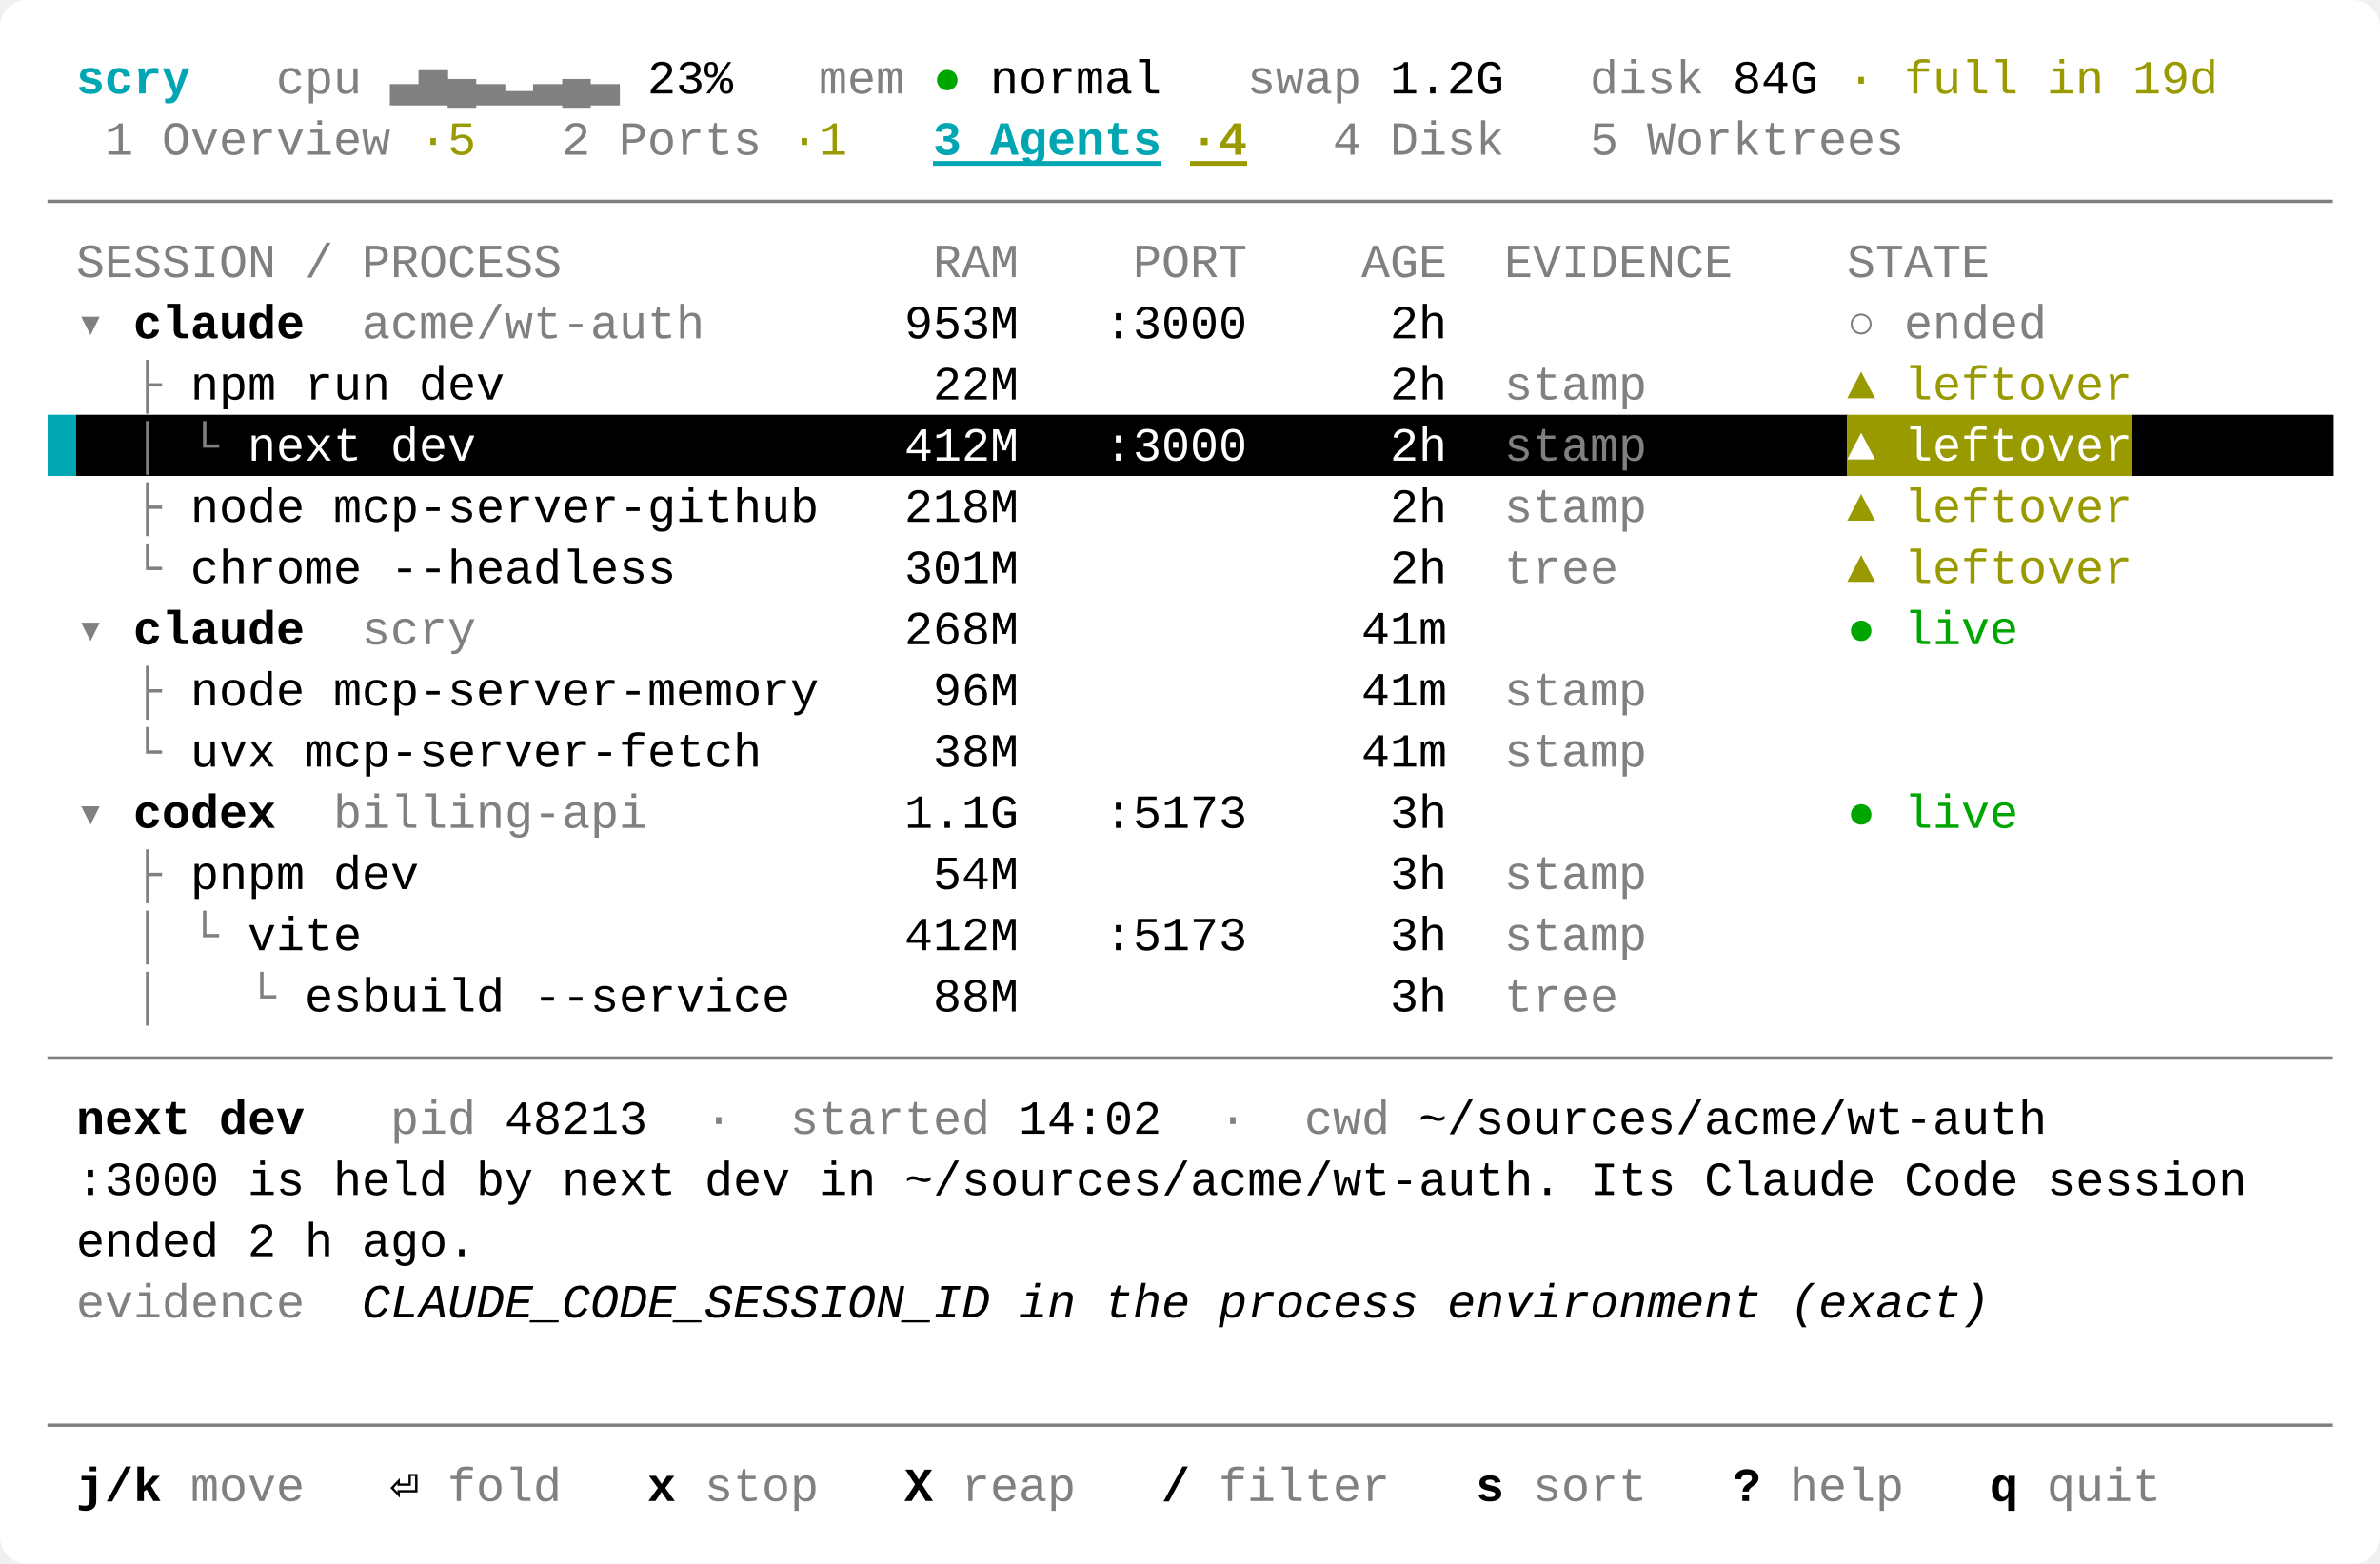
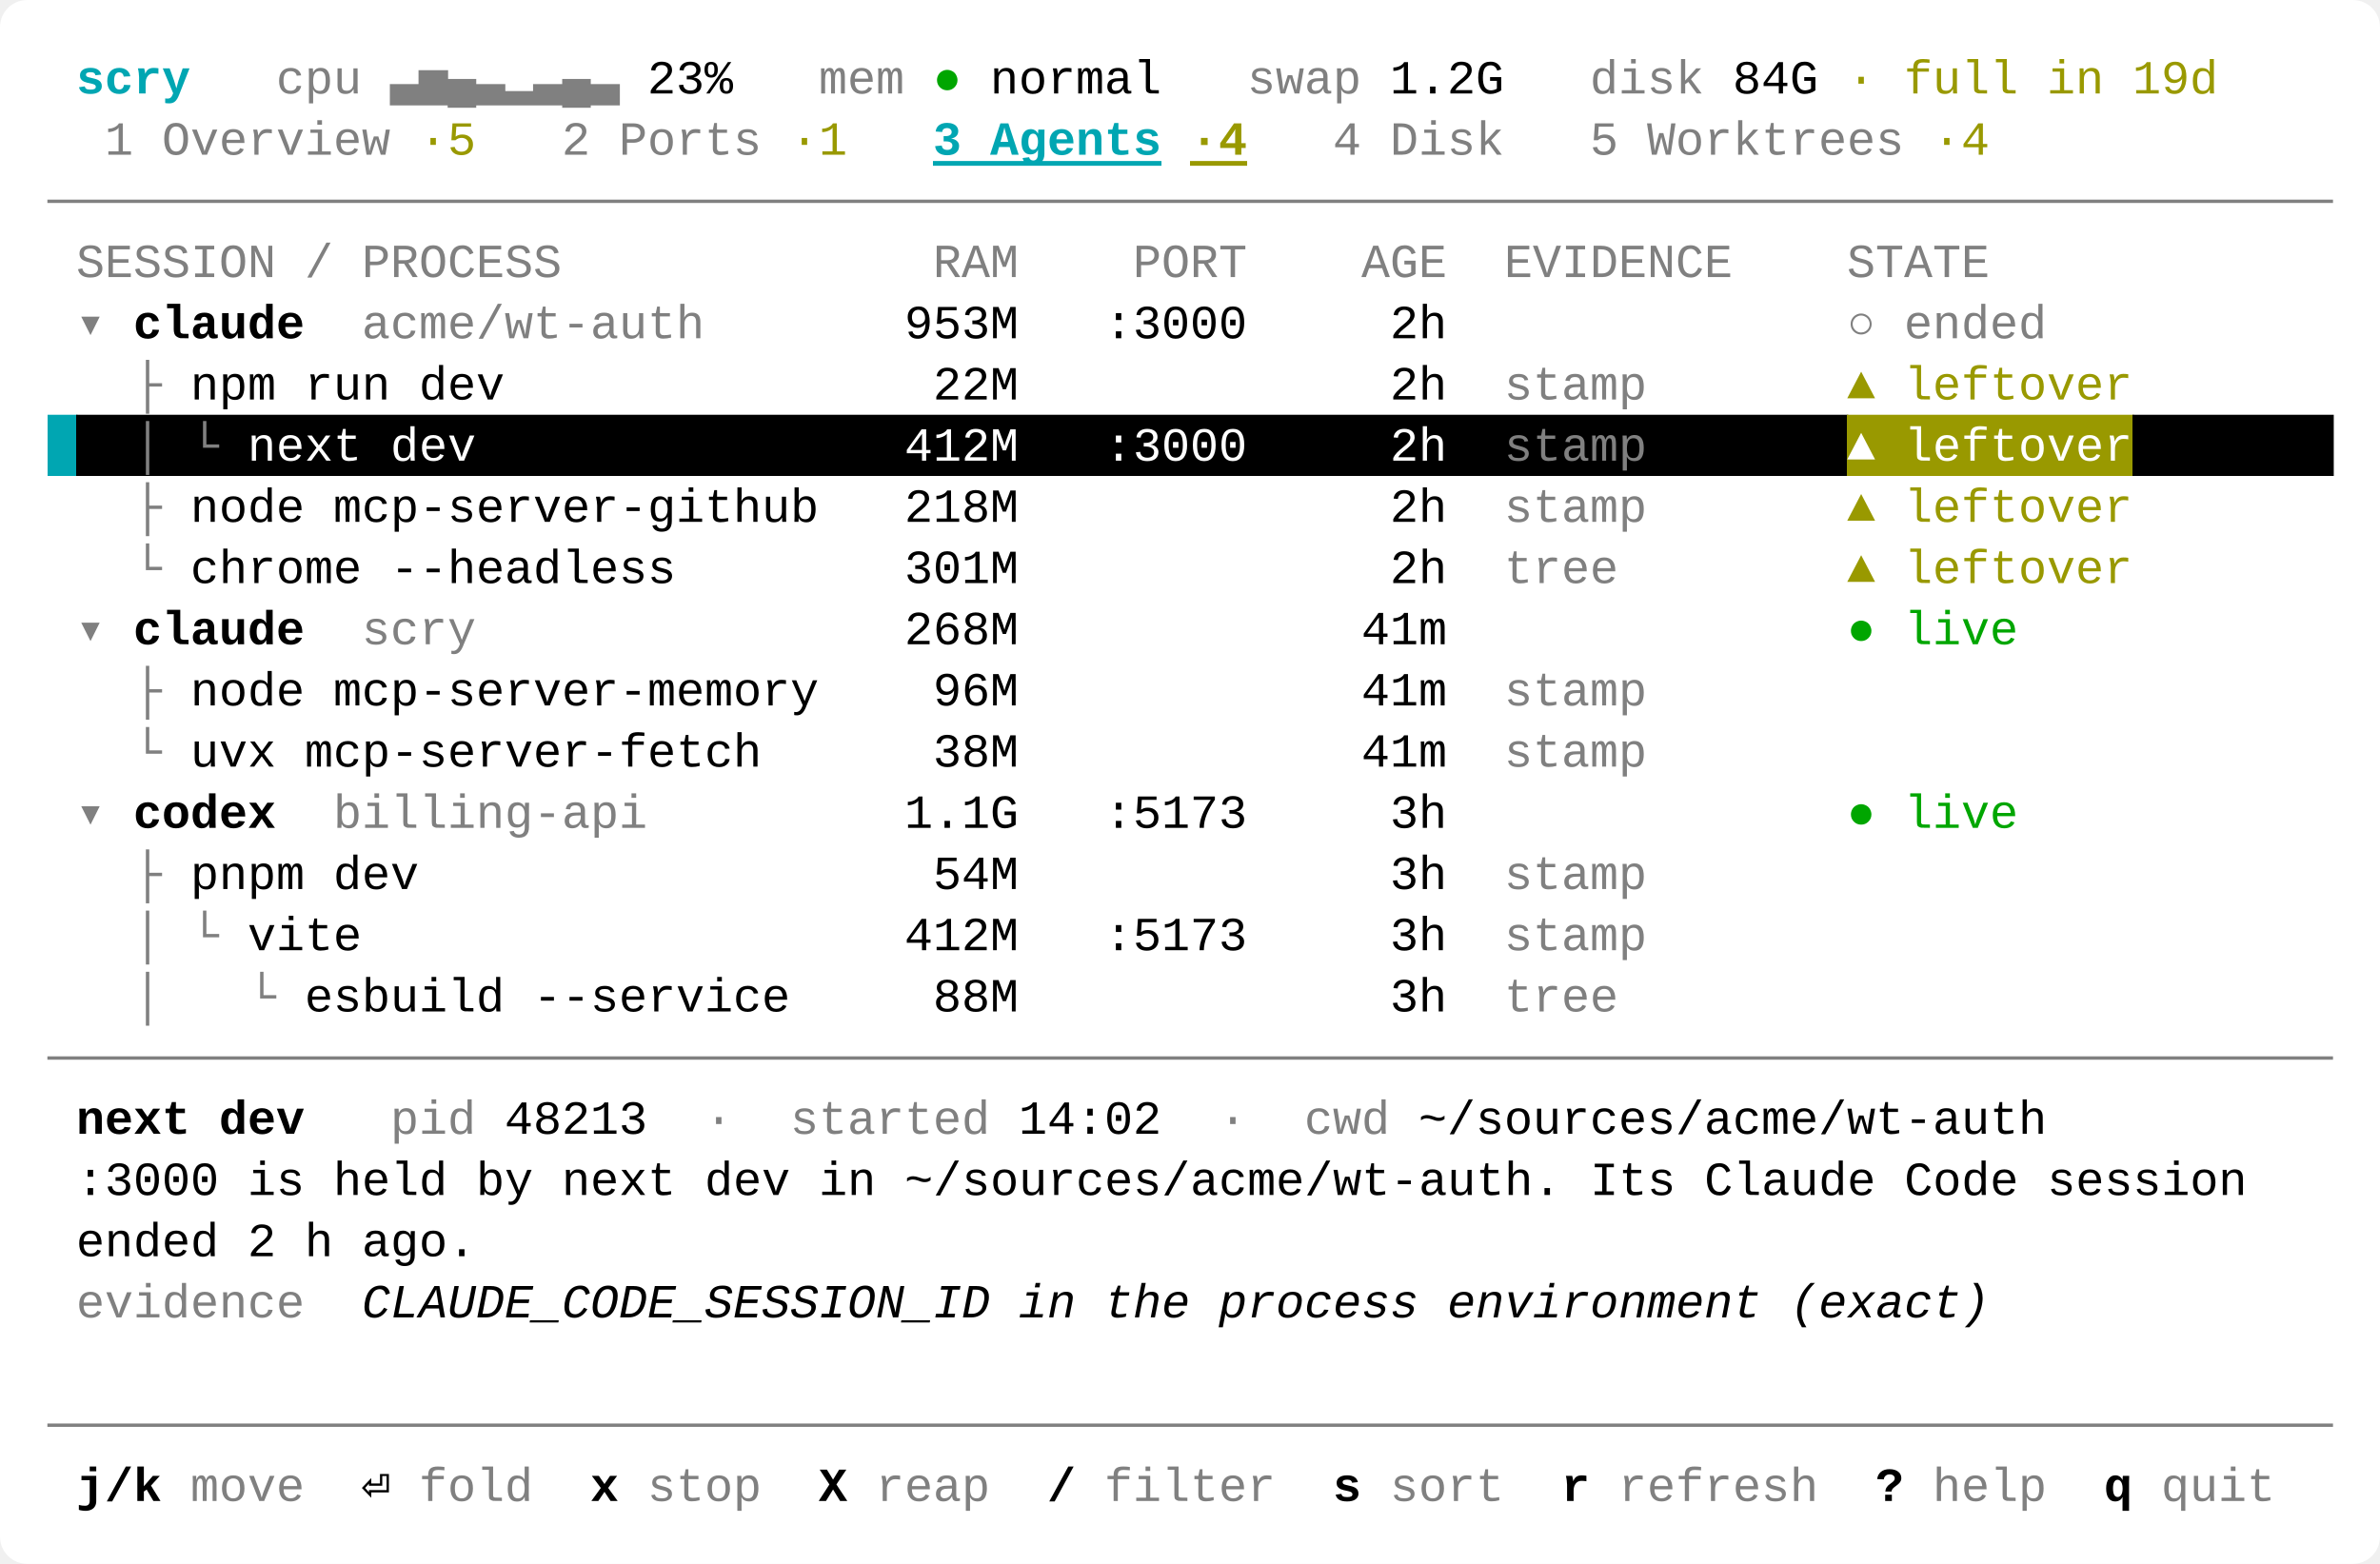
<svg xmlns="http://www.w3.org/2000/svg" width="700" height="460" viewBox="0 0 700 460">
  <style>text{font-family:ui-monospace,SFMono-Regular,"SF Mono",Menlo,Consolas,"Liberation Mono","DejaVu Sans Mono",monospace;font-size:14px;white-space:pre}</style>
  <rect width="700" height="460" rx="8" fill="#ffffff" />
  <g transform="translate(14 14)">
    <text x="8.4" y="13.5" fill="#00a6b2" textLength="33.6" lengthAdjust="spacingAndGlyphs" xml:space="preserve" font-weight="700">scry</text>
    <text x="67.2" y="13.5" fill="#808080" textLength="100.8" lengthAdjust="spacingAndGlyphs" xml:space="preserve">cpu ▃▅▄▃▂▃▄▃</text>
    <text x="176.4" y="13.5" fill="#000000" textLength="25.2" lengthAdjust="spacingAndGlyphs" xml:space="preserve">23%</text>
    <text x="226.8" y="13.5" fill="#808080" textLength="25.2" lengthAdjust="spacingAndGlyphs" xml:space="preserve">mem</text>
    <text x="260.4" y="13.5" fill="#00a600" textLength="8.4" lengthAdjust="spacingAndGlyphs" xml:space="preserve">●</text>
    <text x="277.2" y="13.5" fill="#000000" textLength="50.4" lengthAdjust="spacingAndGlyphs" xml:space="preserve">normal</text>
    <text x="352.8" y="13.5" fill="#808080" textLength="33.6" lengthAdjust="spacingAndGlyphs" xml:space="preserve">swap</text>
    <text x="394.8" y="13.5" fill="#000000" textLength="33.6" lengthAdjust="spacingAndGlyphs" xml:space="preserve">1.2G</text>
    <text x="453.6" y="13.5" fill="#808080" textLength="33.6" lengthAdjust="spacingAndGlyphs" xml:space="preserve">disk</text>
    <text x="495.6" y="13.5" fill="#000000" textLength="25.2" lengthAdjust="spacingAndGlyphs" xml:space="preserve">84G</text>
    <text x="529.2" y="13.5" fill="#999900" textLength="109.2" lengthAdjust="spacingAndGlyphs" xml:space="preserve">· full in 19d</text>
    <text x="16.8" y="31.5" fill="#808080" textLength="84.0" lengthAdjust="spacingAndGlyphs" xml:space="preserve">1 Overview</text>
    <text x="109.2" y="31.5" fill="#999900" textLength="16.8" lengthAdjust="spacingAndGlyphs" xml:space="preserve">·5</text>
    <text x="151.2" y="31.5" fill="#808080" textLength="58.8" lengthAdjust="spacingAndGlyphs" xml:space="preserve">2 Ports</text>
    <text x="218.4" y="31.5" fill="#999900" textLength="16.8" lengthAdjust="spacingAndGlyphs" xml:space="preserve">·1</text>
    <text x="260.4" y="31.5" fill="#00a6b2" textLength="67.2" lengthAdjust="spacingAndGlyphs" xml:space="preserve" font-weight="700" text-decoration="underline">3 Agents</text>
    <text x="336.0" y="31.5" fill="#999900" textLength="16.8" lengthAdjust="spacingAndGlyphs" xml:space="preserve" font-weight="700" text-decoration="underline">·4</text>
    <text x="378.0" y="31.5" fill="#808080" textLength="50.4" lengthAdjust="spacingAndGlyphs" xml:space="preserve">4 Disk</text>
    <text x="453.6" y="31.5" fill="#808080" textLength="92.4" lengthAdjust="spacingAndGlyphs" xml:space="preserve">5 Worktrees</text>
+     <text x="554.4" y="31.5" fill="#999900" textLength="16.8" lengthAdjust="spacingAndGlyphs" xml:space="preserve">·4</text>
    <text x="0.0" y="49.5" fill="#808080" textLength="672.0" lengthAdjust="spacingAndGlyphs" xml:space="preserve">────────────────────────────────────────────────────────────────────────────────</text>
    <text x="8.4" y="67.5" fill="#808080" textLength="142.8" lengthAdjust="spacingAndGlyphs" xml:space="preserve">SESSION / PROCESS</text>
    <text x="260.4" y="67.5" fill="#808080" textLength="25.2" lengthAdjust="spacingAndGlyphs" xml:space="preserve">RAM</text>
    <text x="319.2" y="67.5" fill="#808080" textLength="33.6" lengthAdjust="spacingAndGlyphs" xml:space="preserve">PORT</text>
    <text x="386.4" y="67.5" fill="#808080" textLength="25.2" lengthAdjust="spacingAndGlyphs" xml:space="preserve">AGE</text>
    <text x="428.4" y="67.5" fill="#808080" textLength="67.2" lengthAdjust="spacingAndGlyphs" xml:space="preserve">EVIDENCE</text>
    <text x="529.2" y="67.5" fill="#808080" textLength="42.0" lengthAdjust="spacingAndGlyphs" xml:space="preserve">STATE</text>
    <text x="8.4" y="85.5" fill="#808080" textLength="8.4" lengthAdjust="spacingAndGlyphs" xml:space="preserve">▾</text>
    <text x="25.2" y="85.5" fill="#000000" textLength="50.4" lengthAdjust="spacingAndGlyphs" xml:space="preserve" font-weight="700">claude</text>
    <text x="92.4" y="85.5" fill="#808080" textLength="100.8" lengthAdjust="spacingAndGlyphs" xml:space="preserve">acme/wt-auth</text>
    <text x="252.0" y="85.5" fill="#000000" textLength="33.6" lengthAdjust="spacingAndGlyphs" xml:space="preserve">953M</text>
    <text x="310.8" y="85.5" fill="#000000" textLength="42.0" lengthAdjust="spacingAndGlyphs" xml:space="preserve">:3000</text>
    <text x="394.8" y="85.5" fill="#000000" textLength="16.8" lengthAdjust="spacingAndGlyphs" xml:space="preserve">2h</text>
    <text x="529.2" y="85.5" fill="#808080" textLength="58.8" lengthAdjust="spacingAndGlyphs" xml:space="preserve">○ ended</text>
    <text x="25.2" y="103.5" fill="#808080" textLength="8.4" lengthAdjust="spacingAndGlyphs" xml:space="preserve">├</text>
    <text x="42.0" y="103.5" fill="#000000" textLength="92.4" lengthAdjust="spacingAndGlyphs" xml:space="preserve">npm run dev</text>
    <text x="260.4" y="103.5" fill="#000000" textLength="25.2" lengthAdjust="spacingAndGlyphs" xml:space="preserve">22M</text>
    <text x="394.8" y="103.5" fill="#000000" textLength="16.8" lengthAdjust="spacingAndGlyphs" xml:space="preserve">2h</text>
    <text x="428.4" y="103.5" fill="#808080" textLength="42.0" lengthAdjust="spacingAndGlyphs" xml:space="preserve">stamp</text>
    <text x="529.2" y="103.5" fill="#999900" textLength="84.0" lengthAdjust="spacingAndGlyphs" xml:space="preserve">▲ leftover</text>
    <rect x="0.0" y="108" width="8.8" height="18" fill="#00a6b2" />
    <rect x="8.4" y="108" width="521.2" height="18" fill="#000000" />
    <rect x="529.2" y="108" width="84.4" height="18" fill="#999900" />
    <rect x="613.2" y="108" width="59.2" height="18" fill="#000000" />
    <text x="25.2" y="121.5" fill="#808080" textLength="25.2" lengthAdjust="spacingAndGlyphs" xml:space="preserve">│ └</text>
    <text x="58.8" y="121.5" fill="#ffffff" textLength="67.2" lengthAdjust="spacingAndGlyphs" xml:space="preserve">next dev</text>
    <text x="252.0" y="121.5" fill="#ffffff" textLength="33.6" lengthAdjust="spacingAndGlyphs" xml:space="preserve">412M</text>
    <text x="310.8" y="121.5" fill="#ffffff" textLength="42.0" lengthAdjust="spacingAndGlyphs" xml:space="preserve">:3000</text>
    <text x="394.8" y="121.5" fill="#ffffff" textLength="16.8" lengthAdjust="spacingAndGlyphs" xml:space="preserve">2h</text>
    <text x="428.4" y="121.5" fill="#808080" textLength="42.0" lengthAdjust="spacingAndGlyphs" xml:space="preserve">stamp</text>
    <text x="529.2" y="121.5" fill="#ffffff" textLength="84.0" lengthAdjust="spacingAndGlyphs" xml:space="preserve">▲ leftover</text>
    <text x="25.2" y="139.5" fill="#808080" textLength="8.4" lengthAdjust="spacingAndGlyphs" xml:space="preserve">├</text>
    <text x="42.0" y="139.5" fill="#000000" textLength="184.8" lengthAdjust="spacingAndGlyphs" xml:space="preserve">node mcp-server-github</text>
    <text x="252.0" y="139.5" fill="#000000" textLength="33.6" lengthAdjust="spacingAndGlyphs" xml:space="preserve">218M</text>
    <text x="394.8" y="139.5" fill="#000000" textLength="16.8" lengthAdjust="spacingAndGlyphs" xml:space="preserve">2h</text>
    <text x="428.4" y="139.5" fill="#808080" textLength="42.0" lengthAdjust="spacingAndGlyphs" xml:space="preserve">stamp</text>
    <text x="529.2" y="139.5" fill="#999900" textLength="84.0" lengthAdjust="spacingAndGlyphs" xml:space="preserve">▲ leftover</text>
    <text x="25.2" y="157.5" fill="#808080" textLength="8.4" lengthAdjust="spacingAndGlyphs" xml:space="preserve">└</text>
    <text x="42.0" y="157.5" fill="#000000" textLength="142.8" lengthAdjust="spacingAndGlyphs" xml:space="preserve">chrome --headless</text>
    <text x="252.0" y="157.5" fill="#000000" textLength="33.6" lengthAdjust="spacingAndGlyphs" xml:space="preserve">301M</text>
    <text x="394.8" y="157.5" fill="#000000" textLength="16.8" lengthAdjust="spacingAndGlyphs" xml:space="preserve">2h</text>
    <text x="428.4" y="157.5" fill="#808080" textLength="33.6" lengthAdjust="spacingAndGlyphs" xml:space="preserve">tree</text>
    <text x="529.2" y="157.5" fill="#999900" textLength="84.0" lengthAdjust="spacingAndGlyphs" xml:space="preserve">▲ leftover</text>
    <text x="8.4" y="175.5" fill="#808080" textLength="8.4" lengthAdjust="spacingAndGlyphs" xml:space="preserve">▾</text>
    <text x="25.2" y="175.5" fill="#000000" textLength="50.4" lengthAdjust="spacingAndGlyphs" xml:space="preserve" font-weight="700">claude</text>
    <text x="92.4" y="175.5" fill="#808080" textLength="33.6" lengthAdjust="spacingAndGlyphs" xml:space="preserve">scry</text>
    <text x="252.0" y="175.5" fill="#000000" textLength="33.6" lengthAdjust="spacingAndGlyphs" xml:space="preserve">268M</text>
    <text x="386.4" y="175.5" fill="#000000" textLength="25.2" lengthAdjust="spacingAndGlyphs" xml:space="preserve">41m</text>
    <text x="529.2" y="175.5" fill="#00a600" textLength="50.4" lengthAdjust="spacingAndGlyphs" xml:space="preserve">● live</text>
    <text x="25.2" y="193.5" fill="#808080" textLength="8.4" lengthAdjust="spacingAndGlyphs" xml:space="preserve">├</text>
    <text x="42.0" y="193.5" fill="#000000" textLength="184.8" lengthAdjust="spacingAndGlyphs" xml:space="preserve">node mcp-server-memory</text>
    <text x="260.4" y="193.5" fill="#000000" textLength="25.2" lengthAdjust="spacingAndGlyphs" xml:space="preserve">96M</text>
    <text x="386.4" y="193.5" fill="#000000" textLength="25.2" lengthAdjust="spacingAndGlyphs" xml:space="preserve">41m</text>
    <text x="428.4" y="193.5" fill="#808080" textLength="42.0" lengthAdjust="spacingAndGlyphs" xml:space="preserve">stamp</text>
    <text x="25.2" y="211.5" fill="#808080" textLength="8.4" lengthAdjust="spacingAndGlyphs" xml:space="preserve">└</text>
    <text x="42.0" y="211.5" fill="#000000" textLength="168.0" lengthAdjust="spacingAndGlyphs" xml:space="preserve">uvx mcp-server-fetch</text>
    <text x="260.4" y="211.5" fill="#000000" textLength="25.2" lengthAdjust="spacingAndGlyphs" xml:space="preserve">38M</text>
    <text x="386.4" y="211.5" fill="#000000" textLength="25.2" lengthAdjust="spacingAndGlyphs" xml:space="preserve">41m</text>
    <text x="428.4" y="211.5" fill="#808080" textLength="42.0" lengthAdjust="spacingAndGlyphs" xml:space="preserve">stamp</text>
    <text x="8.4" y="229.5" fill="#808080" textLength="8.4" lengthAdjust="spacingAndGlyphs" xml:space="preserve">▾</text>
    <text x="25.2" y="229.5" fill="#000000" textLength="42.0" lengthAdjust="spacingAndGlyphs" xml:space="preserve" font-weight="700">codex</text>
    <text x="84.0" y="229.5" fill="#808080" textLength="92.4" lengthAdjust="spacingAndGlyphs" xml:space="preserve">billing-api</text>
    <text x="252.0" y="229.5" fill="#000000" textLength="33.6" lengthAdjust="spacingAndGlyphs" xml:space="preserve">1.1G</text>
    <text x="310.8" y="229.5" fill="#000000" textLength="42.0" lengthAdjust="spacingAndGlyphs" xml:space="preserve">:5173</text>
    <text x="394.8" y="229.5" fill="#000000" textLength="16.8" lengthAdjust="spacingAndGlyphs" xml:space="preserve">3h</text>
    <text x="529.2" y="229.5" fill="#00a600" textLength="50.4" lengthAdjust="spacingAndGlyphs" xml:space="preserve">● live</text>
    <text x="25.2" y="247.5" fill="#808080" textLength="8.4" lengthAdjust="spacingAndGlyphs" xml:space="preserve">├</text>
    <text x="42.0" y="247.5" fill="#000000" textLength="67.2" lengthAdjust="spacingAndGlyphs" xml:space="preserve">pnpm dev</text>
    <text x="260.4" y="247.5" fill="#000000" textLength="25.2" lengthAdjust="spacingAndGlyphs" xml:space="preserve">54M</text>
    <text x="394.8" y="247.5" fill="#000000" textLength="16.8" lengthAdjust="spacingAndGlyphs" xml:space="preserve">3h</text>
    <text x="428.4" y="247.5" fill="#808080" textLength="42.0" lengthAdjust="spacingAndGlyphs" xml:space="preserve">stamp</text>
    <text x="25.2" y="265.5" fill="#808080" textLength="25.2" lengthAdjust="spacingAndGlyphs" xml:space="preserve">│ └</text>
    <text x="58.8" y="265.5" fill="#000000" textLength="33.6" lengthAdjust="spacingAndGlyphs" xml:space="preserve">vite</text>
    <text x="252.0" y="265.5" fill="#000000" textLength="33.6" lengthAdjust="spacingAndGlyphs" xml:space="preserve">412M</text>
    <text x="310.8" y="265.5" fill="#000000" textLength="42.0" lengthAdjust="spacingAndGlyphs" xml:space="preserve">:5173</text>
    <text x="394.8" y="265.5" fill="#000000" textLength="16.8" lengthAdjust="spacingAndGlyphs" xml:space="preserve">3h</text>
    <text x="428.4" y="265.5" fill="#808080" textLength="42.0" lengthAdjust="spacingAndGlyphs" xml:space="preserve">stamp</text>
    <text x="25.2" y="283.5" fill="#808080" textLength="8.4" lengthAdjust="spacingAndGlyphs" xml:space="preserve">│</text>
    <text x="58.8" y="283.5" fill="#808080" textLength="8.4" lengthAdjust="spacingAndGlyphs" xml:space="preserve">└</text>
    <text x="75.6" y="283.5" fill="#000000" textLength="142.8" lengthAdjust="spacingAndGlyphs" xml:space="preserve">esbuild --service</text>
    <text x="260.4" y="283.5" fill="#000000" textLength="25.2" lengthAdjust="spacingAndGlyphs" xml:space="preserve">88M</text>
    <text x="394.8" y="283.5" fill="#000000" textLength="16.8" lengthAdjust="spacingAndGlyphs" xml:space="preserve">3h</text>
    <text x="428.4" y="283.5" fill="#808080" textLength="33.6" lengthAdjust="spacingAndGlyphs" xml:space="preserve">tree</text>
    <text x="0.0" y="301.5" fill="#808080" textLength="672.0" lengthAdjust="spacingAndGlyphs" xml:space="preserve">────────────────────────────────────────────────────────────────────────────────</text>
    <text x="8.4" y="319.5" fill="#000000" textLength="67.2" lengthAdjust="spacingAndGlyphs" xml:space="preserve" font-weight="700">next dev</text>
    <text x="100.8" y="319.5" fill="#808080" textLength="25.2" lengthAdjust="spacingAndGlyphs" xml:space="preserve">pid</text>
    <text x="134.4" y="319.5" fill="#000000" textLength="42.0" lengthAdjust="spacingAndGlyphs" xml:space="preserve">48213</text>
    <text x="193.2" y="319.5" fill="#808080" textLength="8.4" lengthAdjust="spacingAndGlyphs" xml:space="preserve">·</text>
    <text x="218.4" y="319.5" fill="#808080" textLength="58.8" lengthAdjust="spacingAndGlyphs" xml:space="preserve">started</text>
    <text x="285.6" y="319.5" fill="#000000" textLength="42.0" lengthAdjust="spacingAndGlyphs" xml:space="preserve">14:02</text>
    <text x="344.4" y="319.5" fill="#808080" textLength="8.4" lengthAdjust="spacingAndGlyphs" xml:space="preserve">·</text>
    <text x="369.6" y="319.5" fill="#808080" textLength="25.2" lengthAdjust="spacingAndGlyphs" xml:space="preserve">cwd</text>
    <text x="403.2" y="319.5" fill="#000000" textLength="184.8" lengthAdjust="spacingAndGlyphs" xml:space="preserve">~/sources/acme/wt-auth</text>
    <text x="8.4" y="337.5" fill="#000000" textLength="638.4" lengthAdjust="spacingAndGlyphs" xml:space="preserve">:3000 is held by next dev in ~/sources/acme/wt-auth. Its Claude Code session</text>
    <text x="8.4" y="355.5" fill="#000000" textLength="117.6" lengthAdjust="spacingAndGlyphs" xml:space="preserve">ended 2 h ago.</text>
    <text x="8.4" y="373.5" fill="#808080" textLength="67.2" lengthAdjust="spacingAndGlyphs" xml:space="preserve">evidence</text>
    <text x="92.4" y="373.5" fill="#000000" textLength="478.8" lengthAdjust="spacingAndGlyphs" xml:space="preserve" font-style="italic">CLAUDE_CODE_SESSION_ID in the process environment (exact)</text>
    <text x="0.0" y="409.5" fill="#808080" textLength="672.0" lengthAdjust="spacingAndGlyphs" xml:space="preserve">────────────────────────────────────────────────────────────────────────────────</text>
    <text x="8.4" y="427.5" fill="#000000" textLength="25.2" lengthAdjust="spacingAndGlyphs" xml:space="preserve" font-weight="700">j/k</text>
    <text x="42.0" y="427.5" fill="#808080" textLength="33.6" lengthAdjust="spacingAndGlyphs" xml:space="preserve">move</text>
-     <text x="100.8" y="427.5" fill="#000000" textLength="8.4" lengthAdjust="spacingAndGlyphs" xml:space="preserve" font-weight="700">⏎</text>
-     <text x="117.6" y="427.5" fill="#808080" textLength="33.6" lengthAdjust="spacingAndGlyphs" xml:space="preserve">fold</text>
-     <text x="176.4" y="427.5" fill="#000000" textLength="8.4" lengthAdjust="spacingAndGlyphs" xml:space="preserve" font-weight="700">x</text>
-     <text x="193.2" y="427.5" fill="#808080" textLength="33.6" lengthAdjust="spacingAndGlyphs" xml:space="preserve">stop</text>
-     <text x="252.0" y="427.5" fill="#000000" textLength="8.4" lengthAdjust="spacingAndGlyphs" xml:space="preserve" font-weight="700">X</text>
-     <text x="268.8" y="427.5" fill="#808080" textLength="33.6" lengthAdjust="spacingAndGlyphs" xml:space="preserve">reap</text>
-     <text x="327.6" y="427.5" fill="#000000" textLength="8.4" lengthAdjust="spacingAndGlyphs" xml:space="preserve" font-weight="700">/</text>
-     <text x="344.4" y="427.5" fill="#808080" textLength="50.4" lengthAdjust="spacingAndGlyphs" xml:space="preserve">filter</text>
-     <text x="420.0" y="427.5" fill="#000000" textLength="8.4" lengthAdjust="spacingAndGlyphs" xml:space="preserve" font-weight="700">s</text>
-     <text x="436.8" y="427.5" fill="#808080" textLength="33.6" lengthAdjust="spacingAndGlyphs" xml:space="preserve">sort</text>
-     <text x="495.6" y="427.5" fill="#000000" textLength="8.4" lengthAdjust="spacingAndGlyphs" xml:space="preserve" font-weight="700">?</text>
-     <text x="512.4" y="427.5" fill="#808080" textLength="33.6" lengthAdjust="spacingAndGlyphs" xml:space="preserve">help</text>
-     <text x="571.2" y="427.5" fill="#000000" textLength="8.4" lengthAdjust="spacingAndGlyphs" xml:space="preserve" font-weight="700">q</text>
-     <text x="588.0" y="427.5" fill="#808080" textLength="33.6" lengthAdjust="spacingAndGlyphs" xml:space="preserve">quit</text>
+     <text x="92.4" y="427.5" fill="#000000" textLength="8.4" lengthAdjust="spacingAndGlyphs" xml:space="preserve" font-weight="700">⏎</text>
+     <text x="109.2" y="427.5" fill="#808080" textLength="33.6" lengthAdjust="spacingAndGlyphs" xml:space="preserve">fold</text>
+     <text x="159.6" y="427.5" fill="#000000" textLength="8.4" lengthAdjust="spacingAndGlyphs" xml:space="preserve" font-weight="700">x</text>
+     <text x="176.4" y="427.5" fill="#808080" textLength="33.6" lengthAdjust="spacingAndGlyphs" xml:space="preserve">stop</text>
+     <text x="226.8" y="427.5" fill="#000000" textLength="8.4" lengthAdjust="spacingAndGlyphs" xml:space="preserve" font-weight="700">X</text>
+     <text x="243.6" y="427.5" fill="#808080" textLength="33.6" lengthAdjust="spacingAndGlyphs" xml:space="preserve">reap</text>
+     <text x="294.0" y="427.5" fill="#000000" textLength="8.4" lengthAdjust="spacingAndGlyphs" xml:space="preserve" font-weight="700">/</text>
+     <text x="310.8" y="427.5" fill="#808080" textLength="50.4" lengthAdjust="spacingAndGlyphs" xml:space="preserve">filter</text>
+     <text x="378.0" y="427.5" fill="#000000" textLength="8.4" lengthAdjust="spacingAndGlyphs" xml:space="preserve" font-weight="700">s</text>
+     <text x="394.8" y="427.5" fill="#808080" textLength="33.6" lengthAdjust="spacingAndGlyphs" xml:space="preserve">sort</text>
+     <text x="445.2" y="427.5" fill="#000000" textLength="8.4" lengthAdjust="spacingAndGlyphs" xml:space="preserve" font-weight="700">r</text>
+     <text x="462.0" y="427.5" fill="#808080" textLength="58.8" lengthAdjust="spacingAndGlyphs" xml:space="preserve">refresh</text>
+     <text x="537.6" y="427.5" fill="#000000" textLength="8.4" lengthAdjust="spacingAndGlyphs" xml:space="preserve" font-weight="700">?</text>
+     <text x="554.4" y="427.5" fill="#808080" textLength="33.6" lengthAdjust="spacingAndGlyphs" xml:space="preserve">help</text>
+     <text x="604.8" y="427.5" fill="#000000" textLength="8.4" lengthAdjust="spacingAndGlyphs" xml:space="preserve" font-weight="700">q</text>
+     <text x="621.6" y="427.5" fill="#808080" textLength="33.6" lengthAdjust="spacingAndGlyphs" xml:space="preserve">quit</text>
  </g>
</svg>
